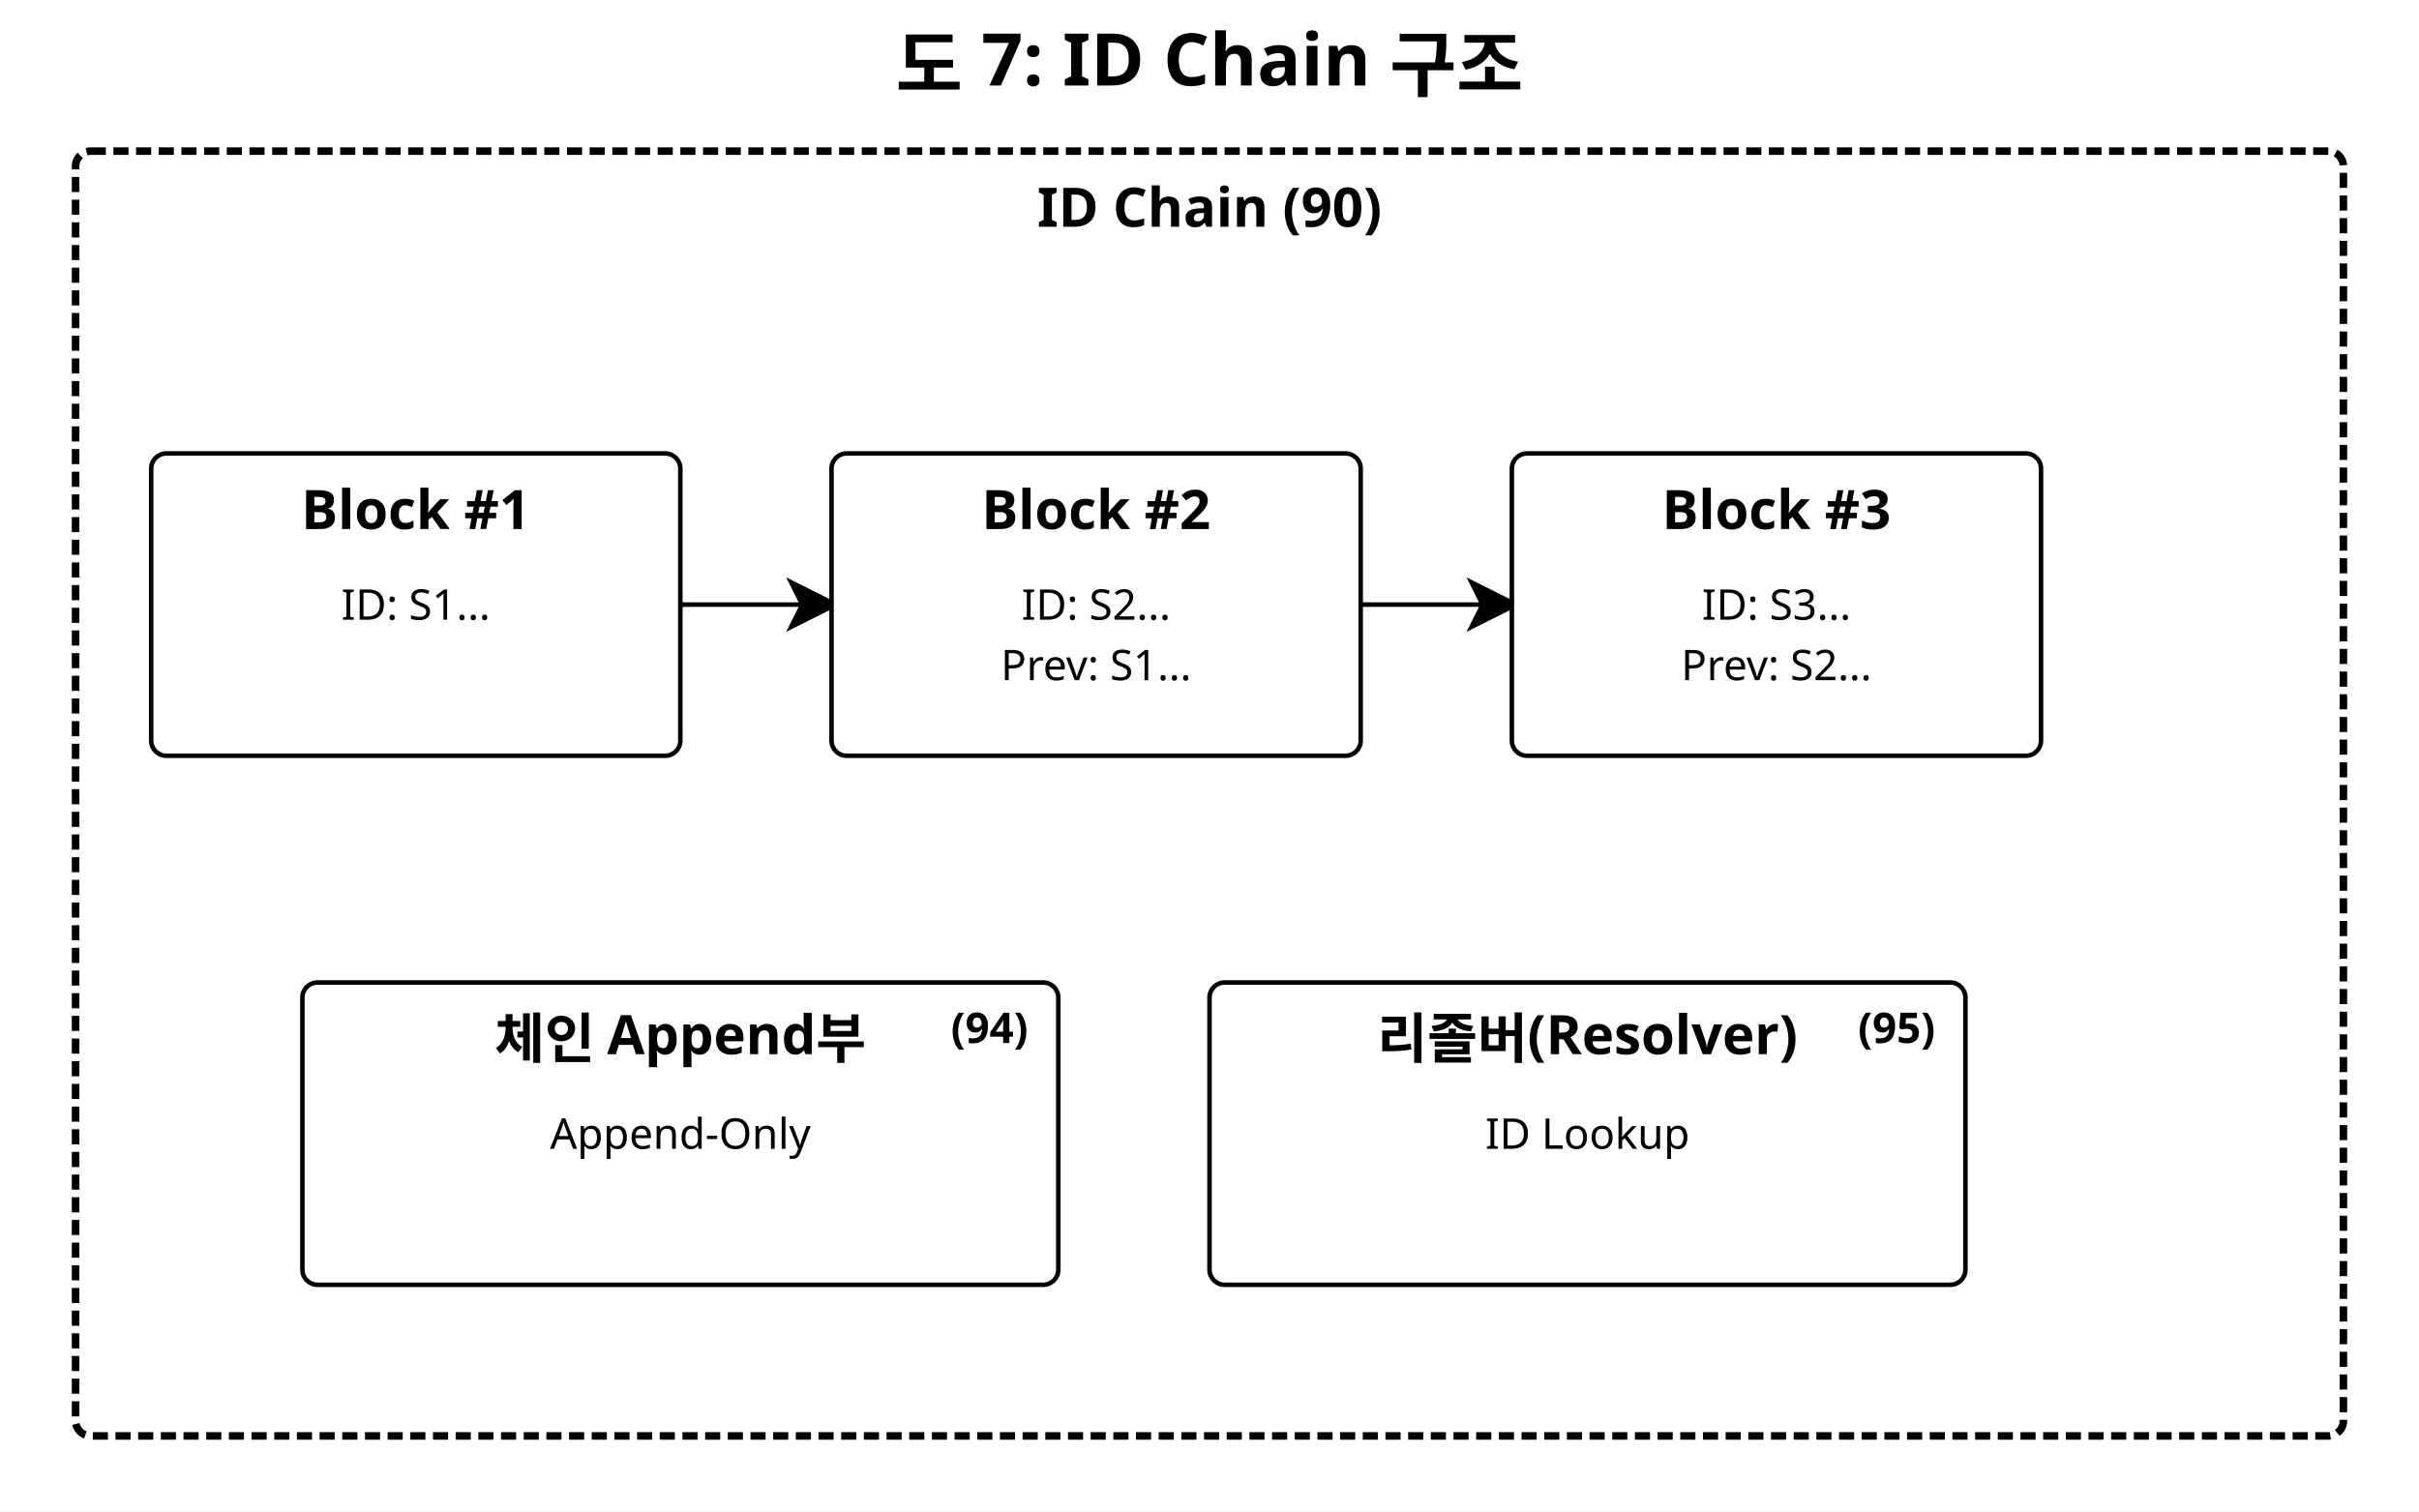
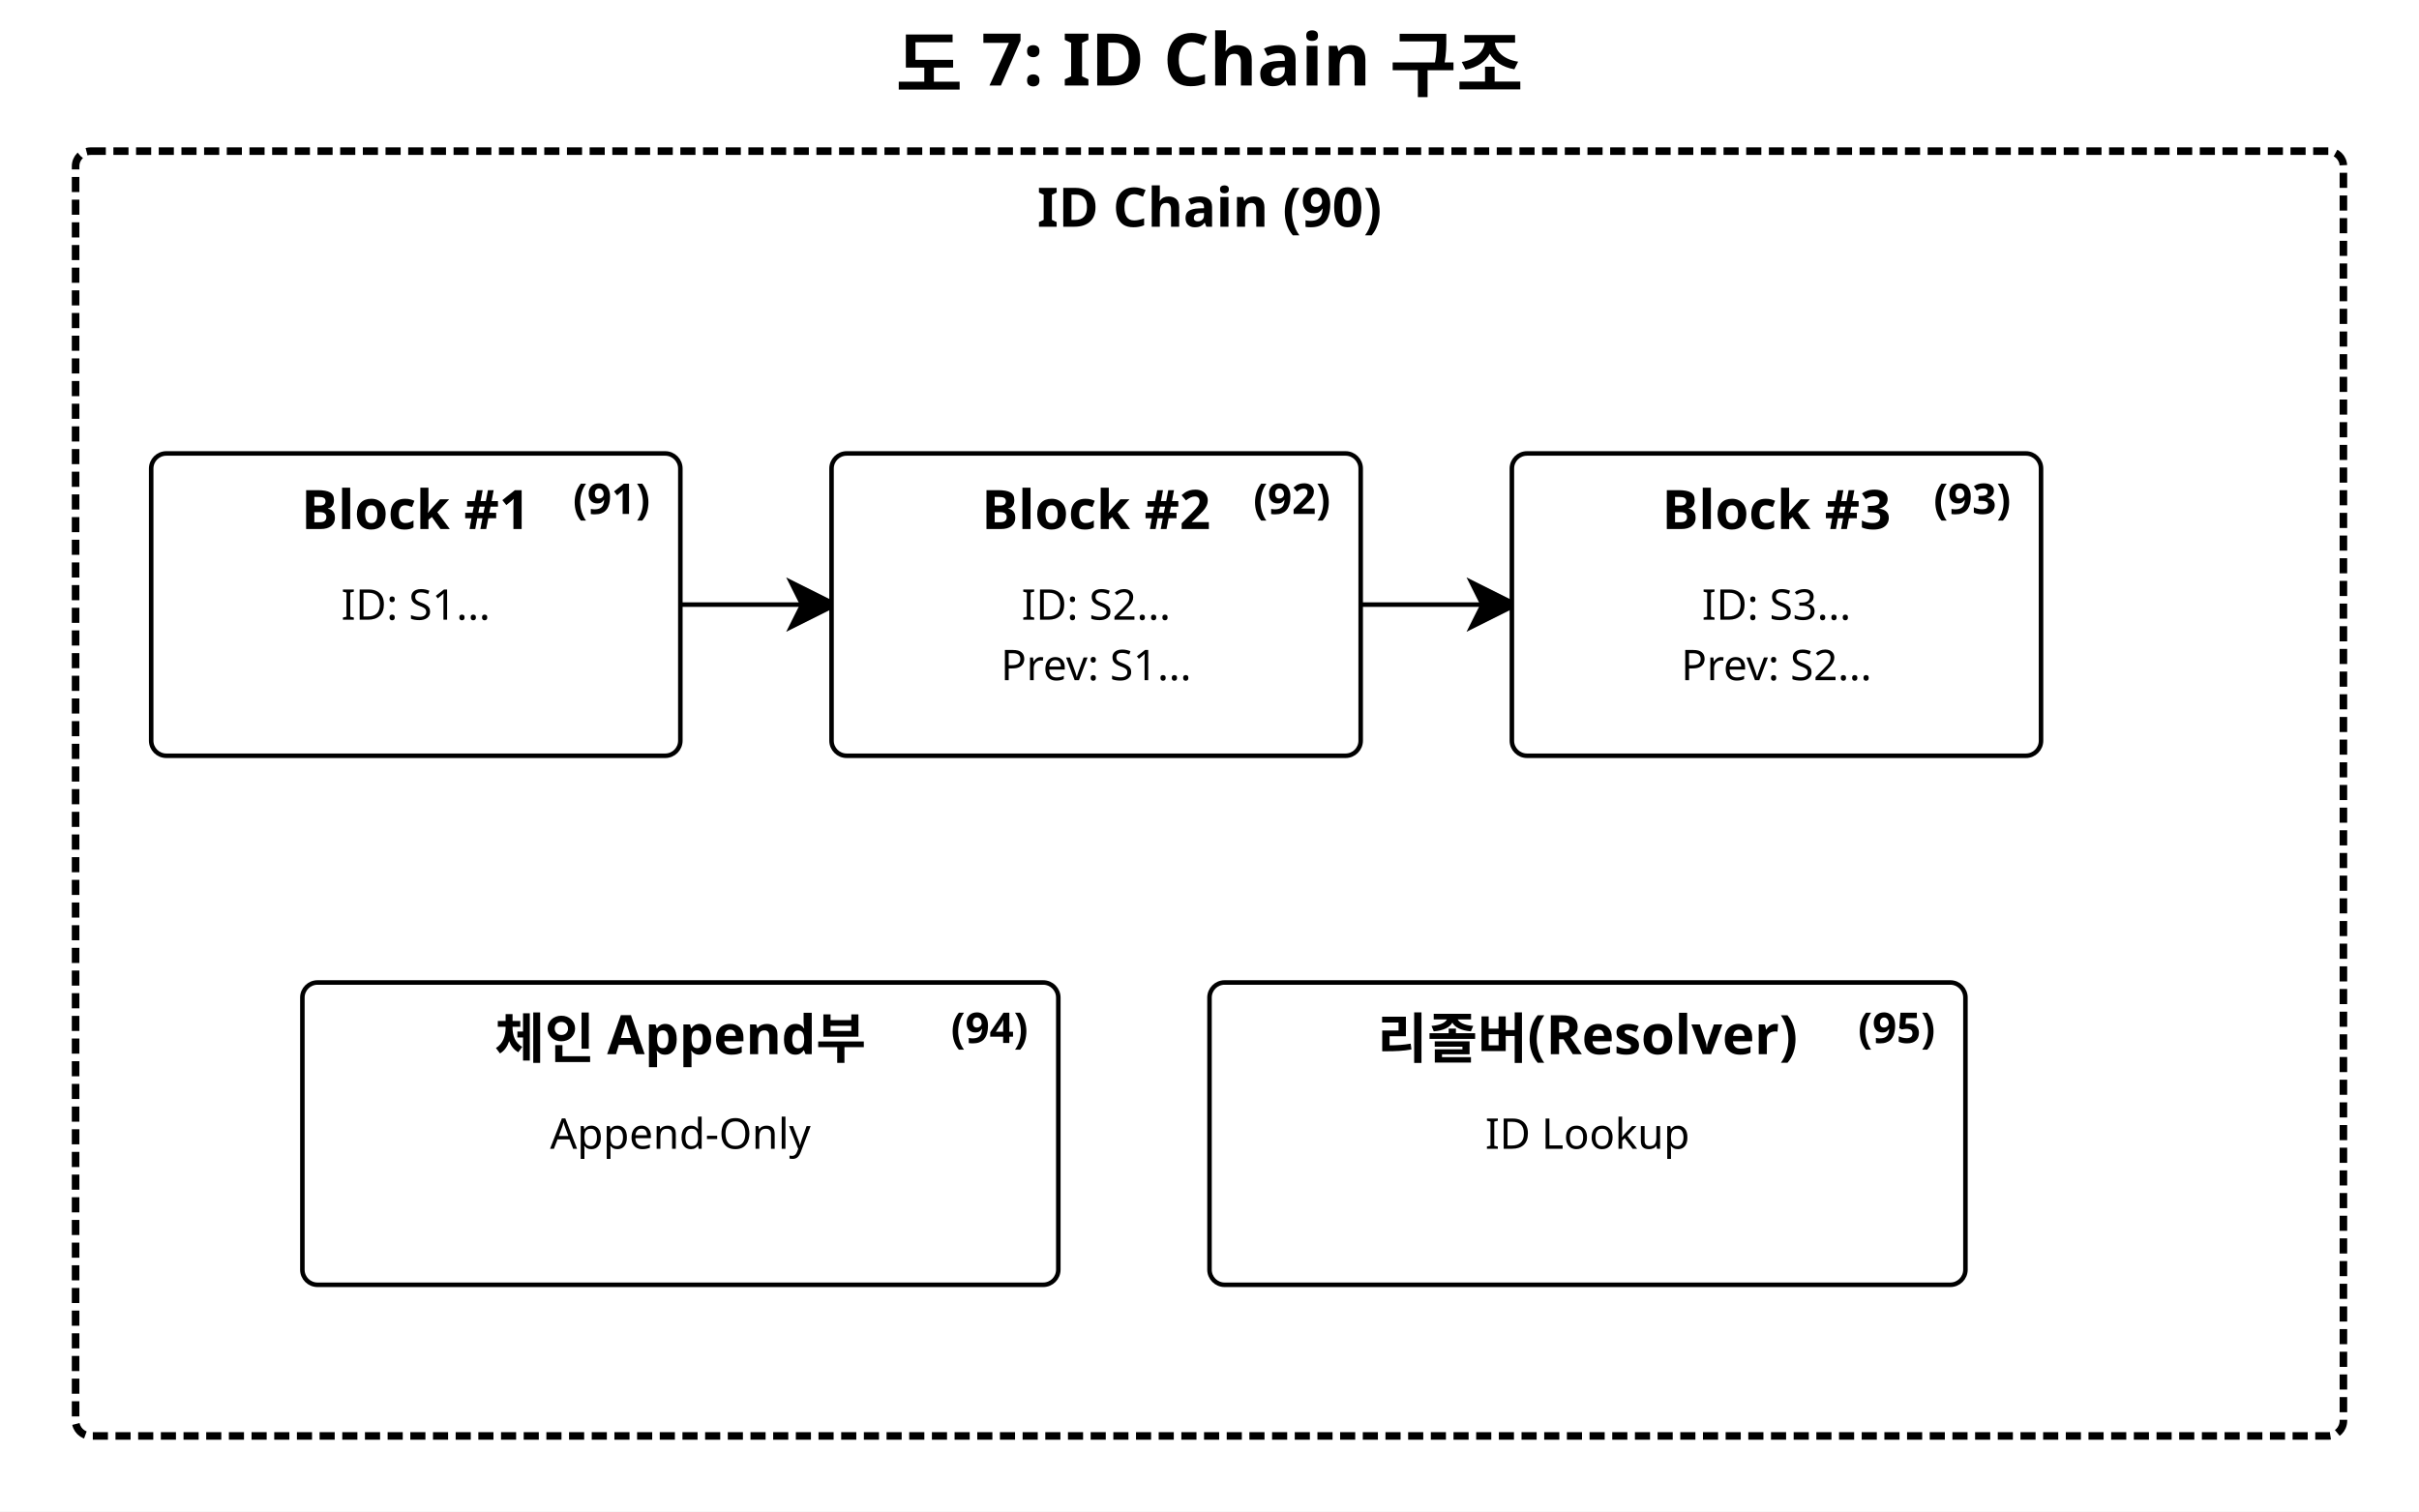
<svg xmlns="http://www.w3.org/2000/svg" width="1600" height="1000" viewBox="0 0 1600 1000">
  <rect width="100%" height="100%" fill="white" />
  <defs>
    <marker id="arrowhead" markerWidth="12" markerHeight="12" refX="10" refY="6" orient="auto">
      <path d="M0,0 L12,6 L0,12 L3,6 Z" fill="black" />
    </marker>
  </defs>
  <text x="800" y="60" text-anchor="middle" font-family="Malgun Gothic, AppleGothic, Dotum, sans-serif" font-size="48" font-weight="bold">도 7: ID Chain 구조</text>
  <rect x="50" y="100" width="1500" height="850" fill="white" stroke="black" stroke-width="5" rx="10" stroke-dasharray="10,5" />
  <text x="800.0" y="150" text-anchor="middle" font-family="Malgun Gothic, AppleGothic, Dotum, sans-serif" font-size="36" font-weight="bold">ID Chain (90)</text>
  <rect x="100" y="300" width="350" height="200" fill="white" stroke="black" stroke-width="3" rx="10" />
  <text x="275.0" y="350" text-anchor="middle" font-family="Malgun Gothic, AppleGothic, Dotum, sans-serif" font-size="36" font-weight="bold">Block #1</text>
+   <text x="430" y="340" text-anchor="end" font-family="Malgun Gothic, AppleGothic, Dotum, sans-serif" font-size="28" font-weight="bold">(91)</text>
  <text x="275.0" y="410" text-anchor="middle" font-family="Malgun Gothic, AppleGothic, Dotum, sans-serif" font-size="28" font-weight="normal">ID: S1...</text>
  <path d="M 450,400 L 550,400" stroke="black" stroke-width="3" fill="none" marker-end="url(#arrowhead)" />
  <rect x="550" y="300" width="350" height="200" fill="white" stroke="black" stroke-width="3" rx="10" />
  <text x="725.0" y="350" text-anchor="middle" font-family="Malgun Gothic, AppleGothic, Dotum, sans-serif" font-size="36" font-weight="bold">Block #2</text>
+   <text x="880" y="340" text-anchor="end" font-family="Malgun Gothic, AppleGothic, Dotum, sans-serif" font-size="28" font-weight="bold">(92)</text>
  <text x="725.0" y="410" text-anchor="middle" font-family="Malgun Gothic, AppleGothic, Dotum, sans-serif" font-size="28" font-weight="normal">ID: S2...</text>
  <text x="725.0" y="450" text-anchor="middle" font-family="Malgun Gothic, AppleGothic, Dotum, sans-serif" font-size="28" font-weight="normal">Prev: S1...</text>
  <path d="M 900,400 L 1000,400" stroke="black" stroke-width="3" fill="none" marker-end="url(#arrowhead)" />
  <rect x="1000" y="300" width="350" height="200" fill="white" stroke="black" stroke-width="3" rx="10" />
  <text x="1175.0" y="350" text-anchor="middle" font-family="Malgun Gothic, AppleGothic, Dotum, sans-serif" font-size="36" font-weight="bold">Block #3</text>
+   <text x="1330" y="340" text-anchor="end" font-family="Malgun Gothic, AppleGothic, Dotum, sans-serif" font-size="28" font-weight="bold">(93)</text>
  <text x="1175.0" y="410" text-anchor="middle" font-family="Malgun Gothic, AppleGothic, Dotum, sans-serif" font-size="28" font-weight="normal">ID: S3...</text>
  <text x="1175.0" y="450" text-anchor="middle" font-family="Malgun Gothic, AppleGothic, Dotum, sans-serif" font-size="28" font-weight="normal">Prev: S2...</text>
  <rect x="200" y="650" width="500" height="200" fill="white" stroke="black" stroke-width="3" rx="10" />
  <text x="450.0" y="700" text-anchor="middle" font-family="Malgun Gothic, AppleGothic, Dotum, sans-serif" font-size="36" font-weight="bold">체인 Append부</text>
  <text x="680" y="690" text-anchor="end" font-family="Malgun Gothic, AppleGothic, Dotum, sans-serif" font-size="28" font-weight="bold">(94)</text>
  <text x="450.0" y="760" text-anchor="middle" font-family="Malgun Gothic, AppleGothic, Dotum, sans-serif" font-size="28" font-weight="normal">Append-Only</text>
  <rect x="800" y="650" width="500" height="200" fill="white" stroke="black" stroke-width="3" rx="10" />
  <text x="1050.0" y="700" text-anchor="middle" font-family="Malgun Gothic, AppleGothic, Dotum, sans-serif" font-size="36" font-weight="bold">리졸버(Resolver)</text>
  <text x="1280" y="690" text-anchor="end" font-family="Malgun Gothic, AppleGothic, Dotum, sans-serif" font-size="28" font-weight="bold">(95)</text>
  <text x="1050.0" y="760" text-anchor="middle" font-family="Malgun Gothic, AppleGothic, Dotum, sans-serif" font-size="28" font-weight="normal">ID Lookup</text>
</svg>
